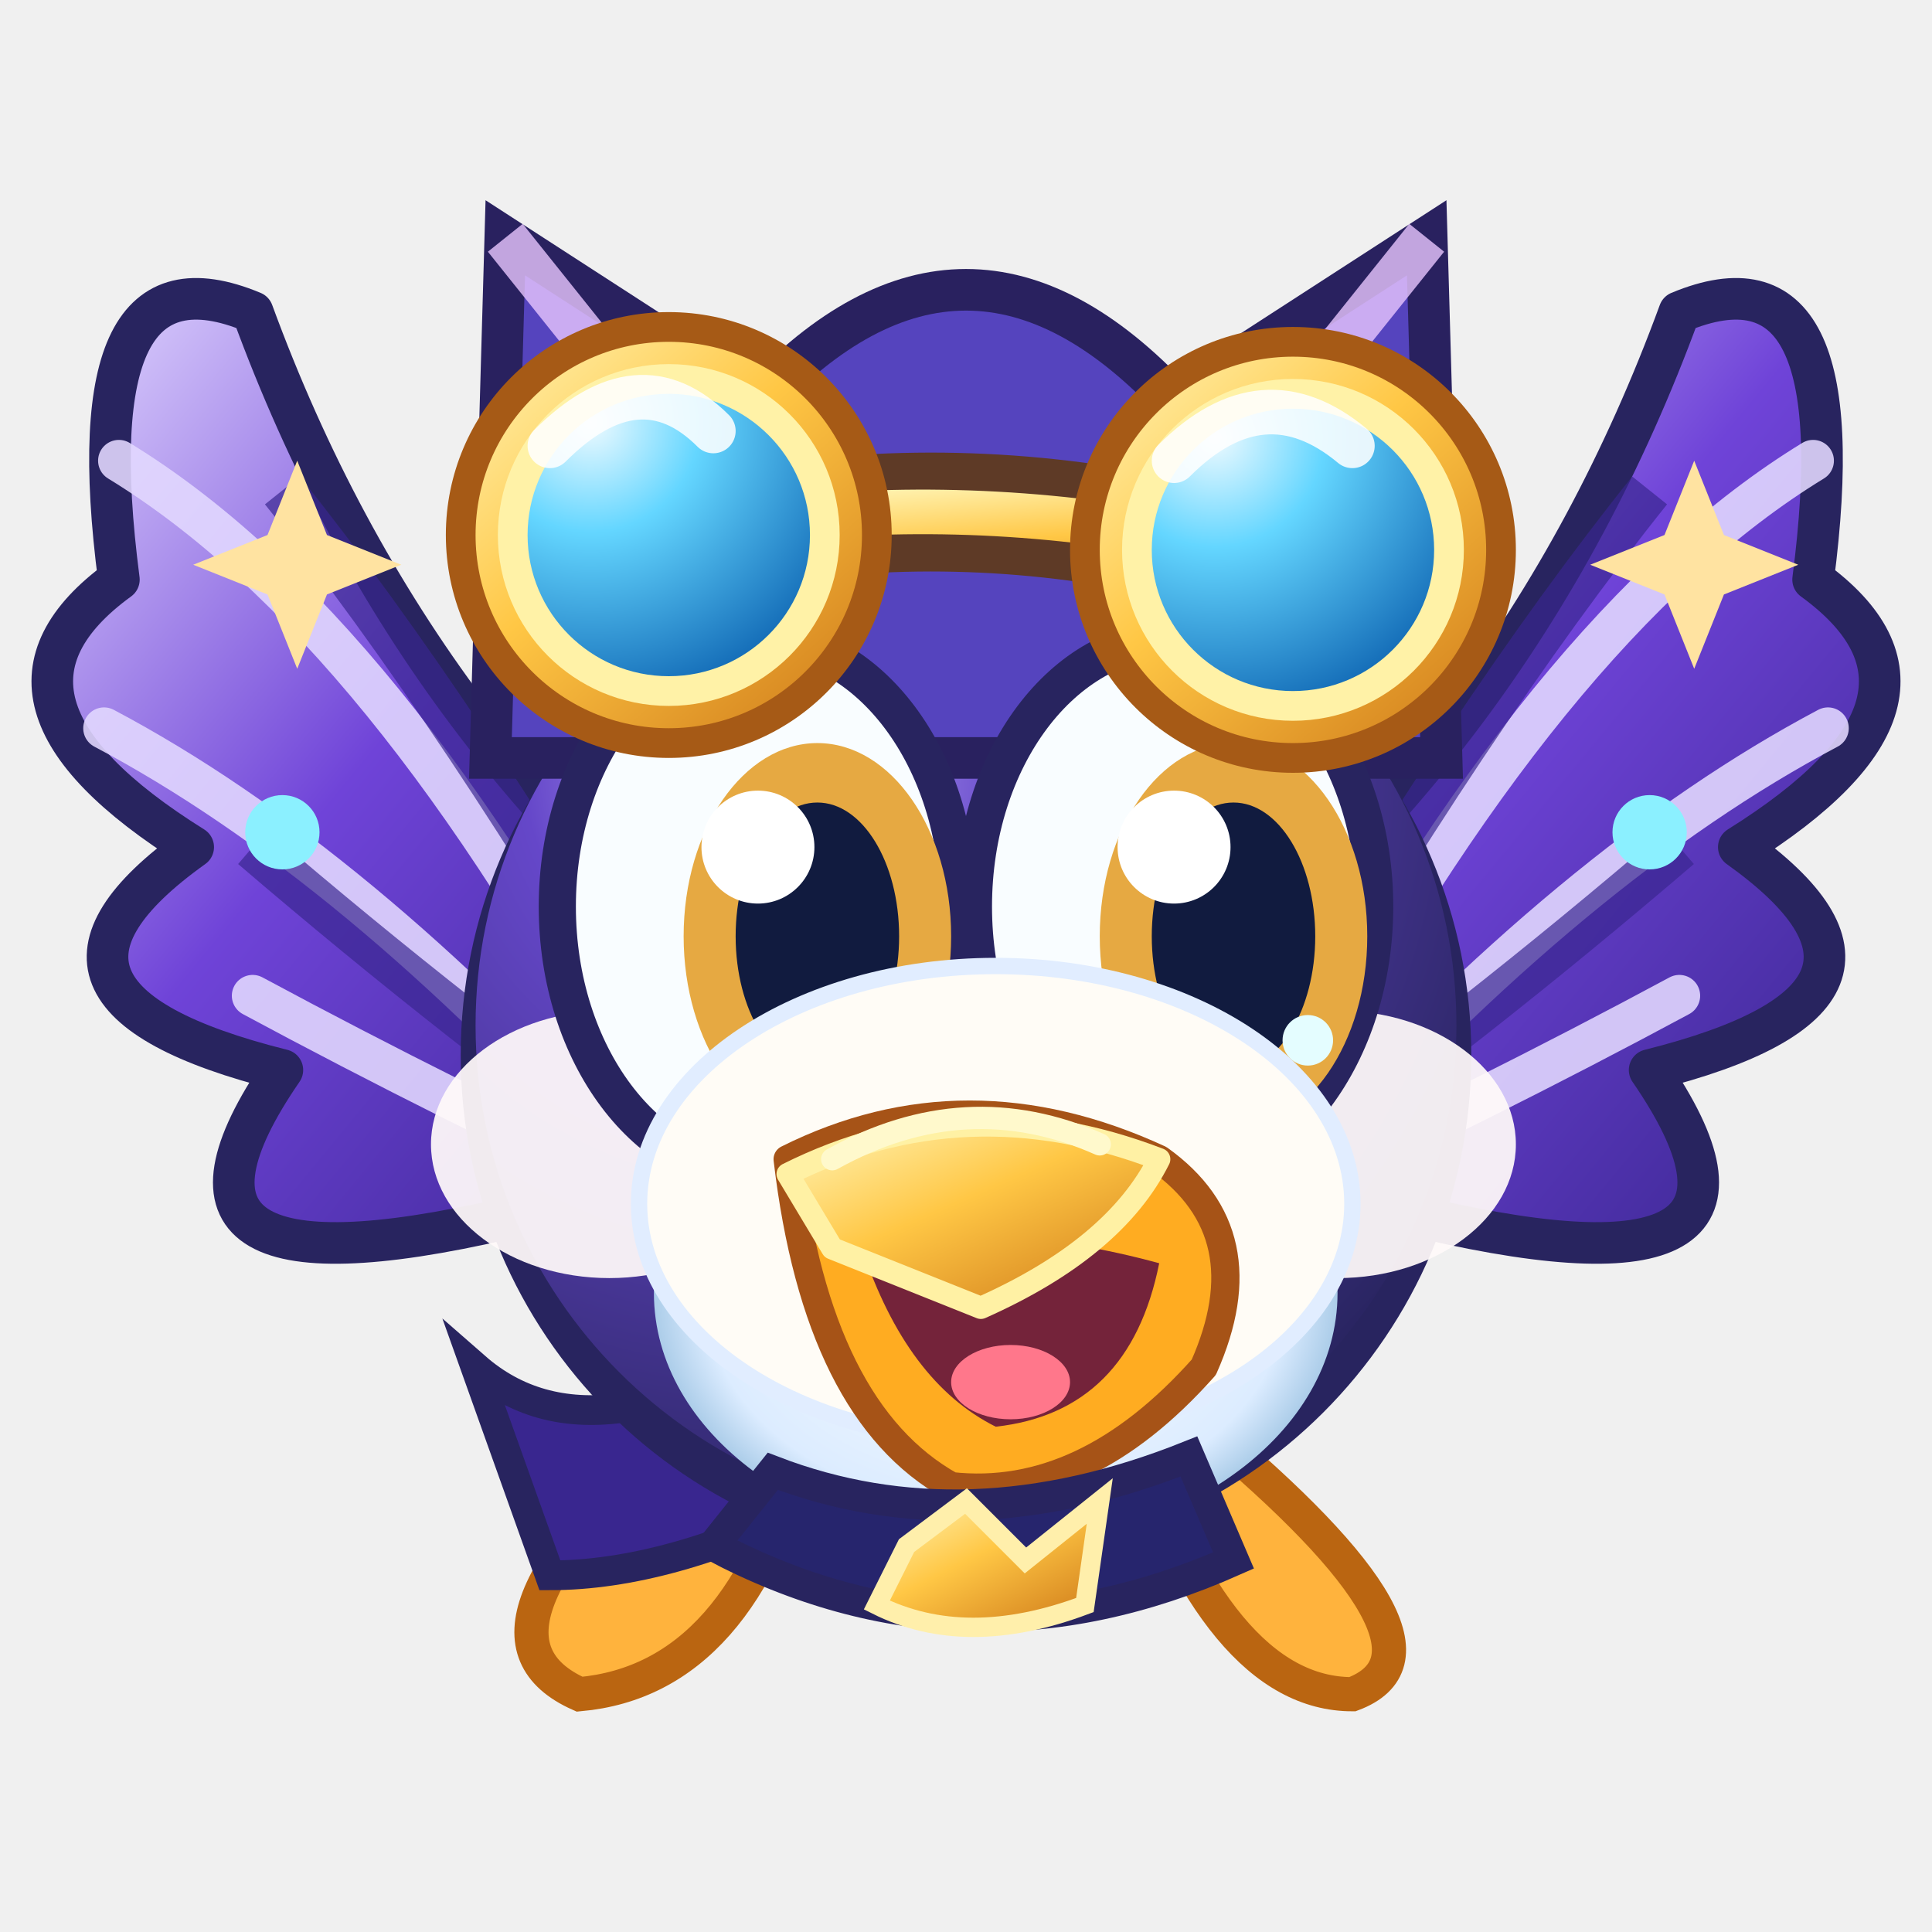
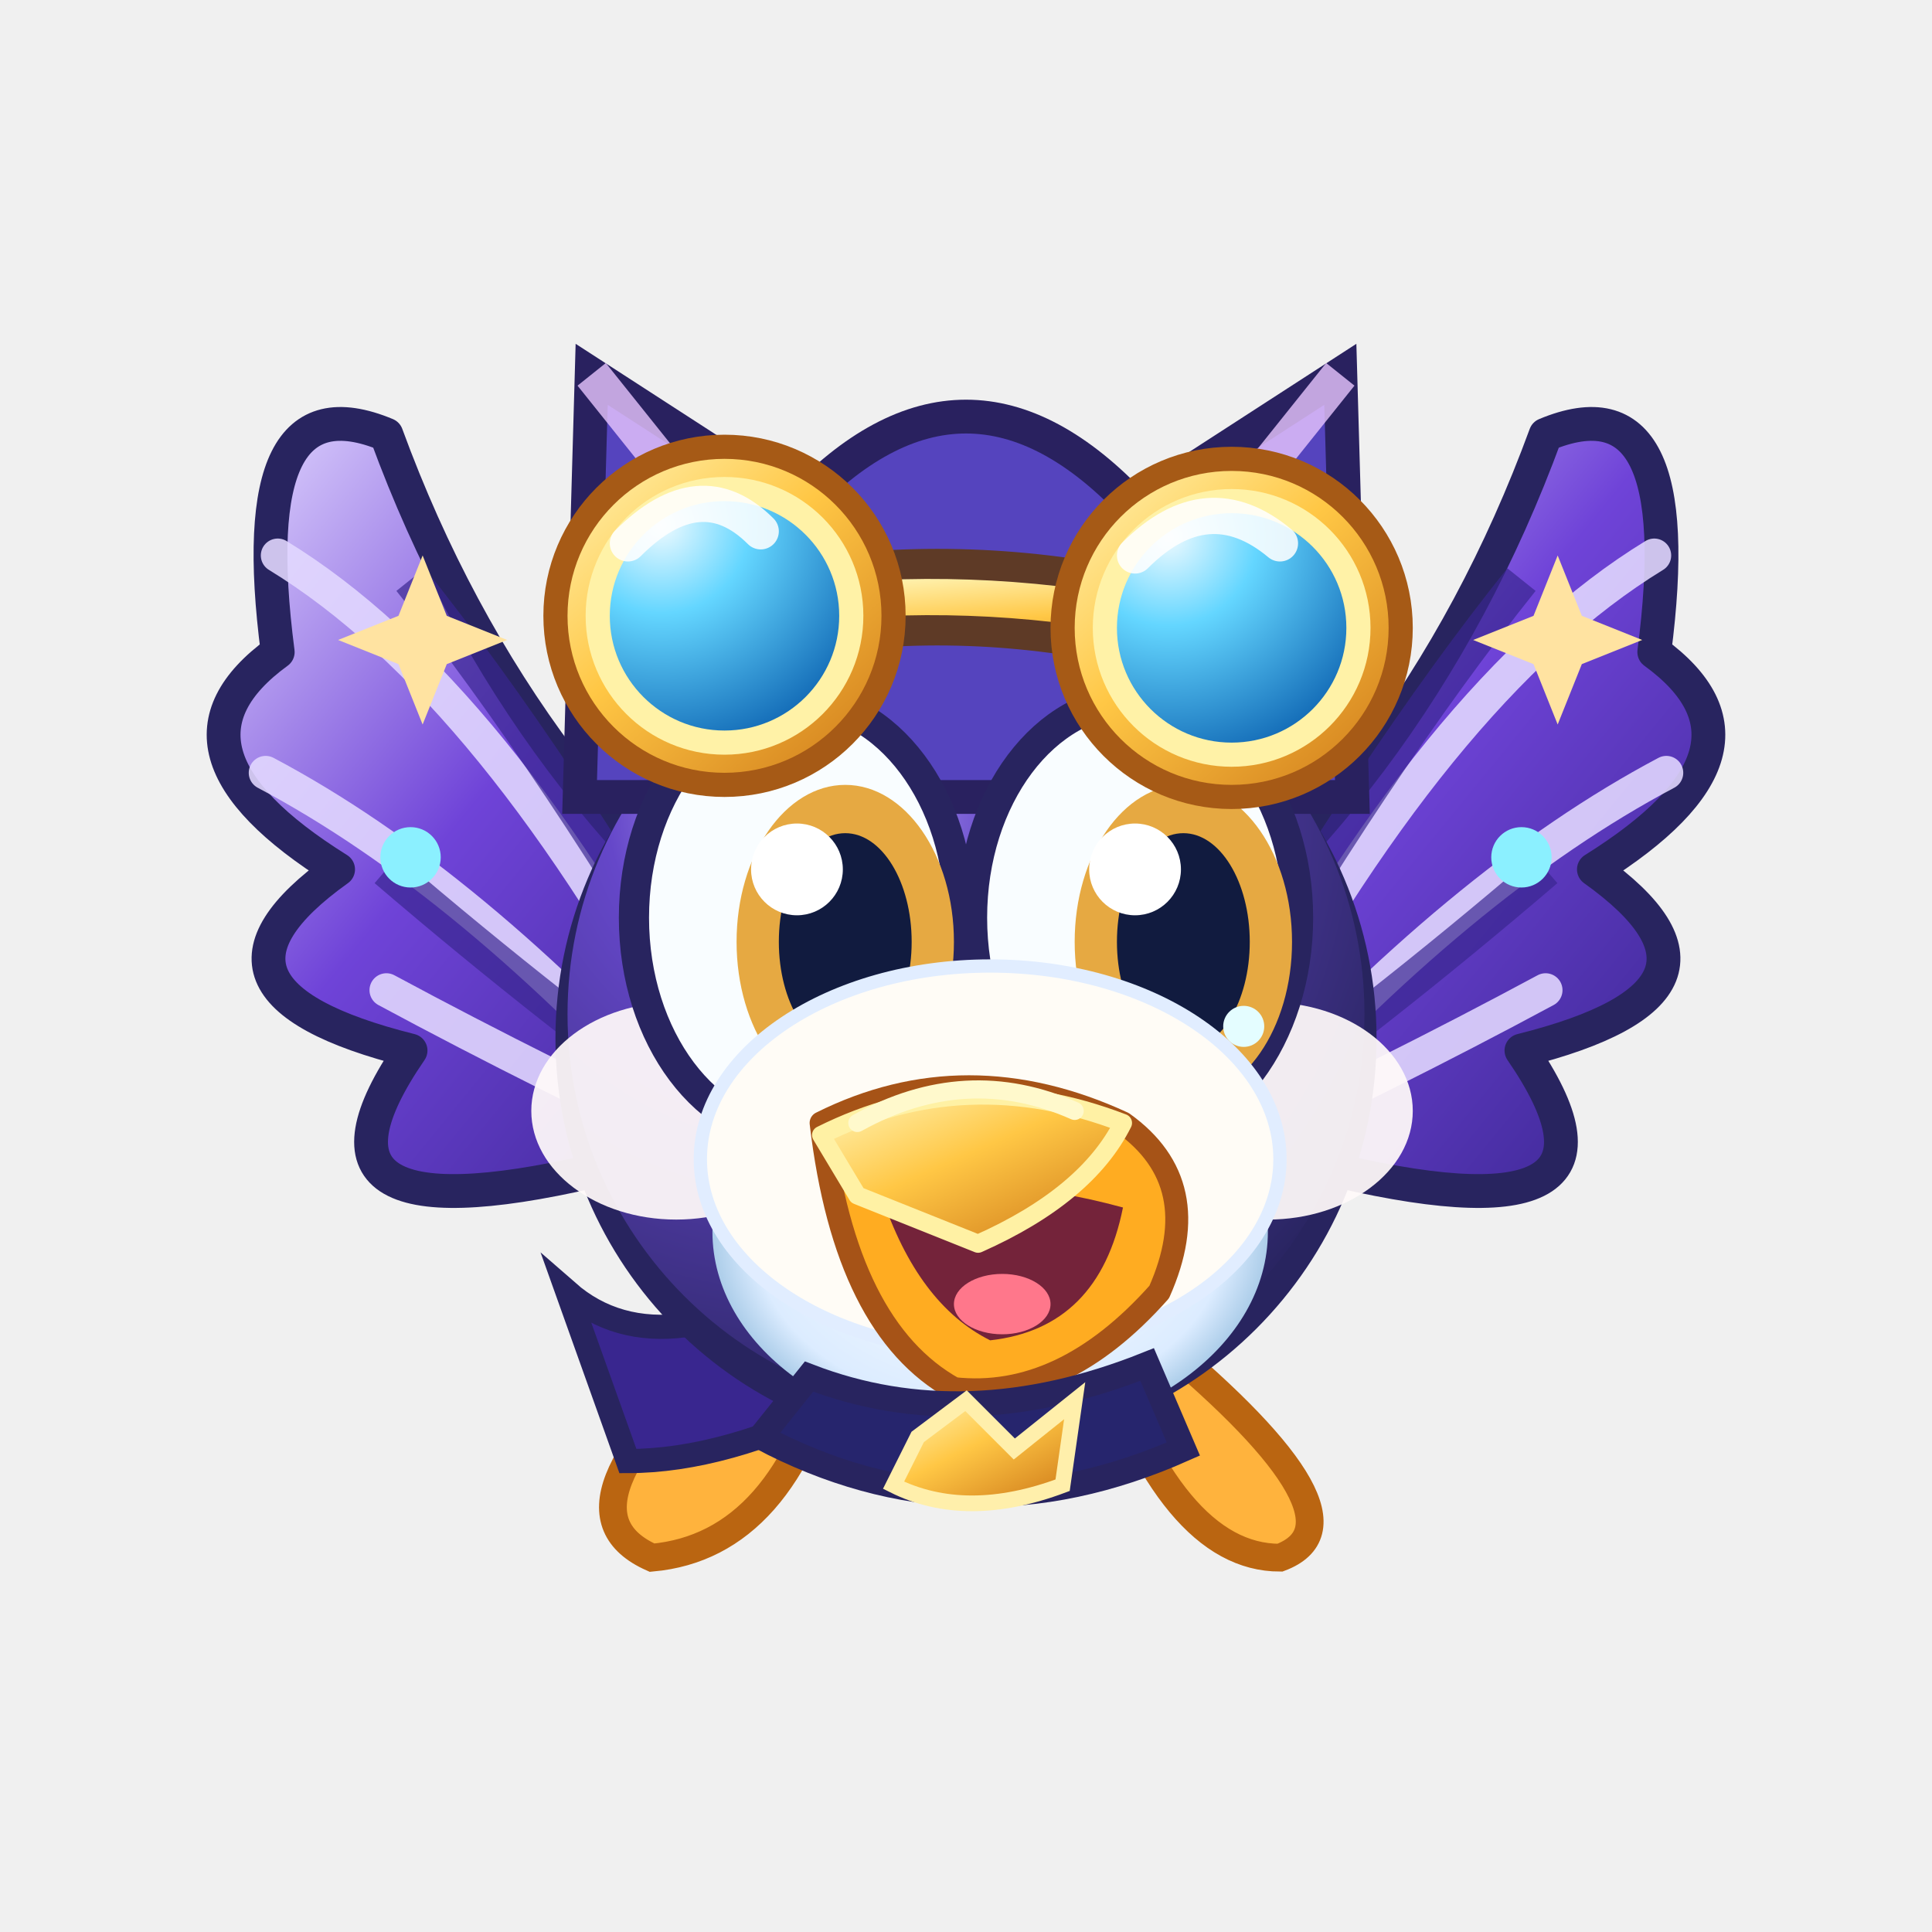
- <svg xmlns="http://www.w3.org/2000/svg" width="512" height="512" viewBox="-65 -65 130 130" role="img" aria-labelledby="title desc">
+ <svg xmlns="http://www.w3.org/2000/svg" width="512" height="512" viewBox="-80 -80 160 160" role="img" aria-labelledby="title desc">
  <defs>
    <linearGradient id="w" x1="0" y1="0" x2=".95" y2="1">
      <stop stop-color="#e3d9ff" />
      <stop offset=".47" stop-color="#6f43d8" />
      <stop offset="1" stop-color="#39268f" />
    </linearGradient>
    <radialGradient id="body" cx=".30" cy=".23" r=".85">
      <stop stop-color="#c7b8ff" />
      <stop offset=".3" stop-color="#6547c9" />
      <stop offset="1" stop-color="#28245f" />
    </radialGradient>
    <radialGradient id="belly">
      <stop stop-color="#ffffff" />
      <stop offset=".85" stop-color="#dcecff" />
      <stop offset="1" stop-color="#accde9" />
    </radialGradient>
    <linearGradient id="gold" x1="0" y1="0" x2=".9" y2="1">
      <stop stop-color="#fff6ba" />
      <stop offset=".46" stop-color="#ffc745" />
      <stop offset="1" stop-color="#d07c1a" />
    </linearGradient>
    <radialGradient id="lens" cx=".25" cy=".14" r="1">
      <stop stop-color="#eefaff" />
      <stop offset=".35" stop-color="#64d6ff" />
      <stop offset="1" stop-color="#065aab" />
    </radialGradient>
  </defs>
  <g id="wing-left">
    <path d="M-12 4 Q-37 -14 -48 -44 Q-60 -49 -57 -26 Q-68 -18 -52 -8 Q-66 2 -46 7 Q-57 23 -31 17 L-12 14Z" fill="url(#w)" stroke="#28245f" stroke-width="2.8" stroke-linejoin="round" />
    <path d="M-57 -34 Q-39 -23 -22 9 M-58 -16 Q-41 -7 -23 13 M-48 2 Q-35 9 -20 16" stroke="#e3d9ff" stroke-width="2.8" opacity=".88" fill="none" stroke-linecap="round" />
    <path d="M-46 -32 Q-34 -17 -20 7 M-48 -8 Q-34 4 -20 14" fill="none" stroke="#39268f" stroke-width="3" opacity=".69" />
    <path d="M-47 -29 l2 -5 l2 5 l5 2 l-5 2 l-2 5 l-2 -5 l-5 -2Z" fill="#ffe3a1" />
    <circle cx="-46" cy="-9" r="2.5" fill="#8bf0ff" />
  </g>
  <g id="wing-right">
    <path d="M12 4 Q37 -14 48 -44 Q60 -49 57 -26 Q68 -18 52 -8 Q66 2 46 7 Q57 23 31 17 L12 14Z" fill="url(#w)" stroke="#28245f" stroke-width="2.8" stroke-linejoin="round" />
    <path d="M57 -34 Q39 -23 22 9 M58 -16 Q41 -7 23 13 M48 2 Q35 9 20 16" stroke="#e3d9ff" stroke-width="2.8" opacity=".88" fill="none" stroke-linecap="round" />
    <path d="M46 -32 Q34 -17 20 7 M48 -8 Q34 4 20 14" fill="none" stroke="#39268f" stroke-width="3" opacity=".69" />
    <path d="M47 -29 l2 -5 l2 5 l5 2 l-5 2 l-2 5 l-2 -5 l-5 -2Z" fill="#ffe3a1" />
    <circle cx="46" cy="-9" r="2.5" fill="#8bf0ff" />
  </g>
  <path d="M-19 31 Q-35 45 -26 49 Q-15 48 -11 32 M16 31 Q34 46 26 49 Q17 49 11 31" fill="#ffb33d" stroke="#ba6511" stroke-width="2.3" />
  <path d="M-10 24 Q-25 34 -33 27 L-28 41 Q-20 41 -10 36Z" fill="#39268f" stroke="#28245f" stroke-width="2" />
  <ellipse cx="0" cy="6" rx="34" ry="34" fill="#28245f" />
  <ellipse cx="0" cy="4" rx="33" ry="33" fill="url(#body)" />
  <path d="M-32 -14 L-31 -49 L-14 -38 Q0 -53 14 -38 L31 -49 L32 -14Z" fill="#5544be" stroke="#29215f" stroke-width="2.8" />
  <path d="M-31 -49 L-19 -34 M31 -49 L19 -34" stroke="#e9c6ff" stroke-width="3" opacity=".8" />
  <circle cx="-24" cy="-36" r="2" fill="#ffe493" />
  <circle cx="20" cy="-35" r="2" fill="#ffe493" />
  <ellipse cx="2" cy="22" rx="23" ry="17" fill="url(#belly)" />
  <ellipse cx="-24" cy="12" rx="12" ry="9" fill="#fffafa" opacity=".93" />
  <ellipse cx="25" cy="12" rx="12" ry="9" fill="#fffafa" opacity=".93" />
  <ellipse cx="-14" cy="-4" rx="13.5" ry="18" fill="#f9fdff" stroke="#28245f" stroke-width="2.5" />
  <ellipse cx="14" cy="-4" rx="13.5" ry="18" fill="#f9fdff" stroke="#28245f" stroke-width="2.5" />
  <ellipse cx="-10" cy="-2" rx="9" ry="13" fill="#e6a942" />
  <ellipse cx="18" cy="-2" rx="9" ry="13" fill="#e6a942" />
  <ellipse cx="-10" cy="-2" rx="5.5" ry="9" fill="#111b3f" />
  <ellipse cx="18" cy="-2" rx="5.5" ry="9" fill="#111b3f" />
  <circle cx="-14" cy="-8" r="3.8" fill="#fff" />
  <circle cx="14" cy="-8" r="3.8" fill="#fff" />
  <circle cx="-5" cy="5" r="1.7" fill="#e4fdff" />
  <circle cx="23" cy="5" r="1.7" fill="#e4fdff" />
  <ellipse cx="2" cy="16" rx="24" ry="16" fill="#fffcf6" stroke="#e1edff" stroke-width="1.1" />
  <path d="M-12 13 Q0 7 13 13 Q20 18 16 27 Q8 36 -1 35 Q-10 30 -12 13Z" fill="#ffac21" stroke="#a65317" stroke-width="1.9" stroke-linejoin="round" />
  <path d="M-7 19 Q2 17 13 20 Q11 30 2 31 Q-4 28 -7 19Z" fill="#74233a" />
  <ellipse cx="3" cy="28" rx="4" ry="2.5" fill="#ff778b" />
  <path d="M-12 14 Q0 8 13 13 Q10 19 1 23 L-9 19Z" fill="url(#gold)" stroke="#fff1a4" stroke-width="1.5" stroke-linejoin="round" />
  <path d="M-9 13 Q0 8 9 12" fill="none" stroke="#fff9cc" stroke-width="1.5" stroke-linecap="round" />
  <path d="M-13 34 Q0 39 15 33 L18 40 Q0 48 -17 39Z" fill="#26256d" stroke="#28245f" stroke-width="2.1" />
  <path d="M-4 39 L0 36 L4 40 L9 36 L8 43 Q0 46 -6 43Z" fill="url(#gold)" stroke="#ffefab" stroke-width="1.3" />
  <path d="M-28 -26 Q0 -36 29 -24" fill="none" stroke="#5e3a26" stroke-width="8" stroke-linecap="round" />
  <path d="M-28 -27 Q0 -35 29 -25" fill="none" stroke="url(#gold)" stroke-width="3" stroke-linecap="round" />
  <g>
    <circle cx="-20" cy="-29" r="14" fill="url(#gold)" stroke="#a65a16" stroke-width="2" />
    <circle cx="-20" cy="-29" r="10.5" fill="url(#lens)" stroke="#fff2a7" stroke-width="2" />
    <circle cx="22" cy="-28" r="14" fill="url(#gold)" stroke="#a65a16" stroke-width="2" />
    <circle cx="22" cy="-28" r="10.5" fill="url(#lens)" stroke="#fff2a7" stroke-width="2" />
    <path d="M-28 -35 q6 -6 11 -1 M14 -34 q6 -6 12 -1" fill="none" stroke="#ffffff" stroke-width="3" stroke-linecap="round" opacity=".86" />
  </g>
</svg>
